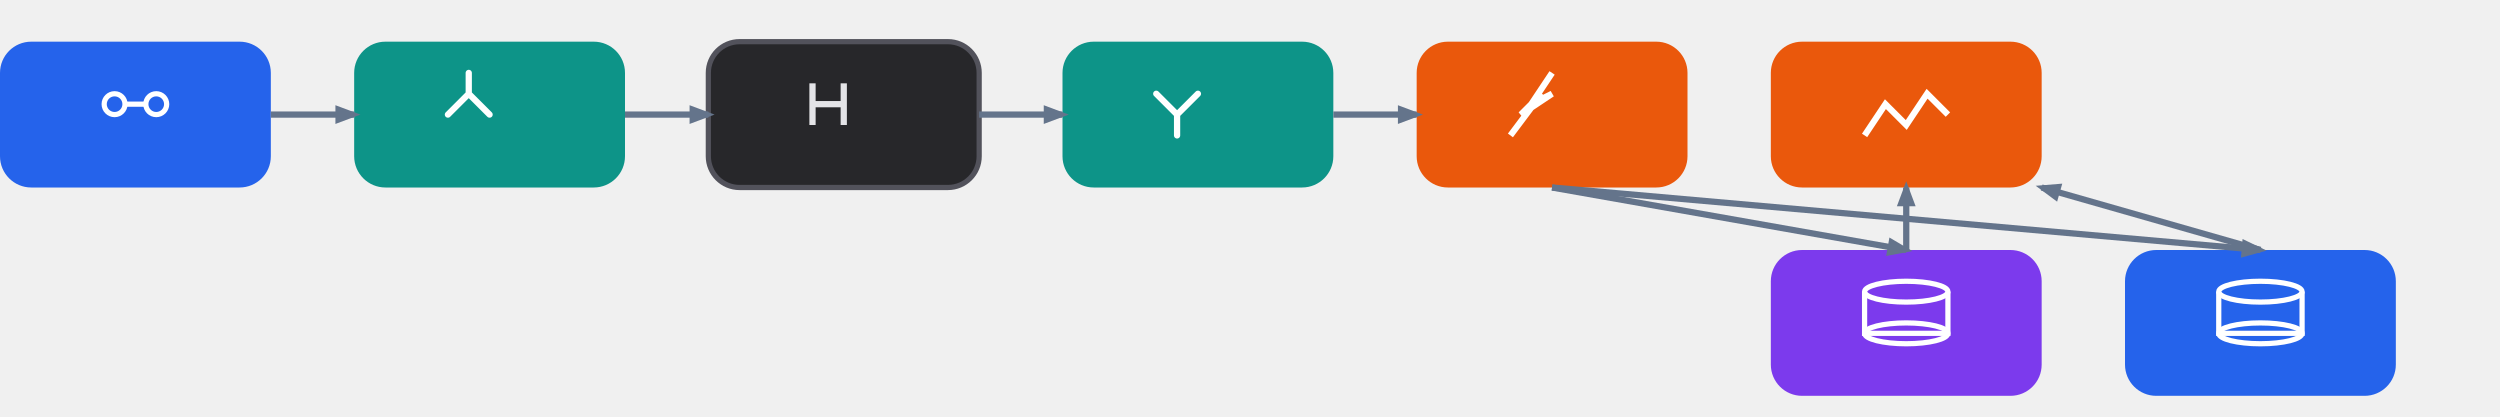
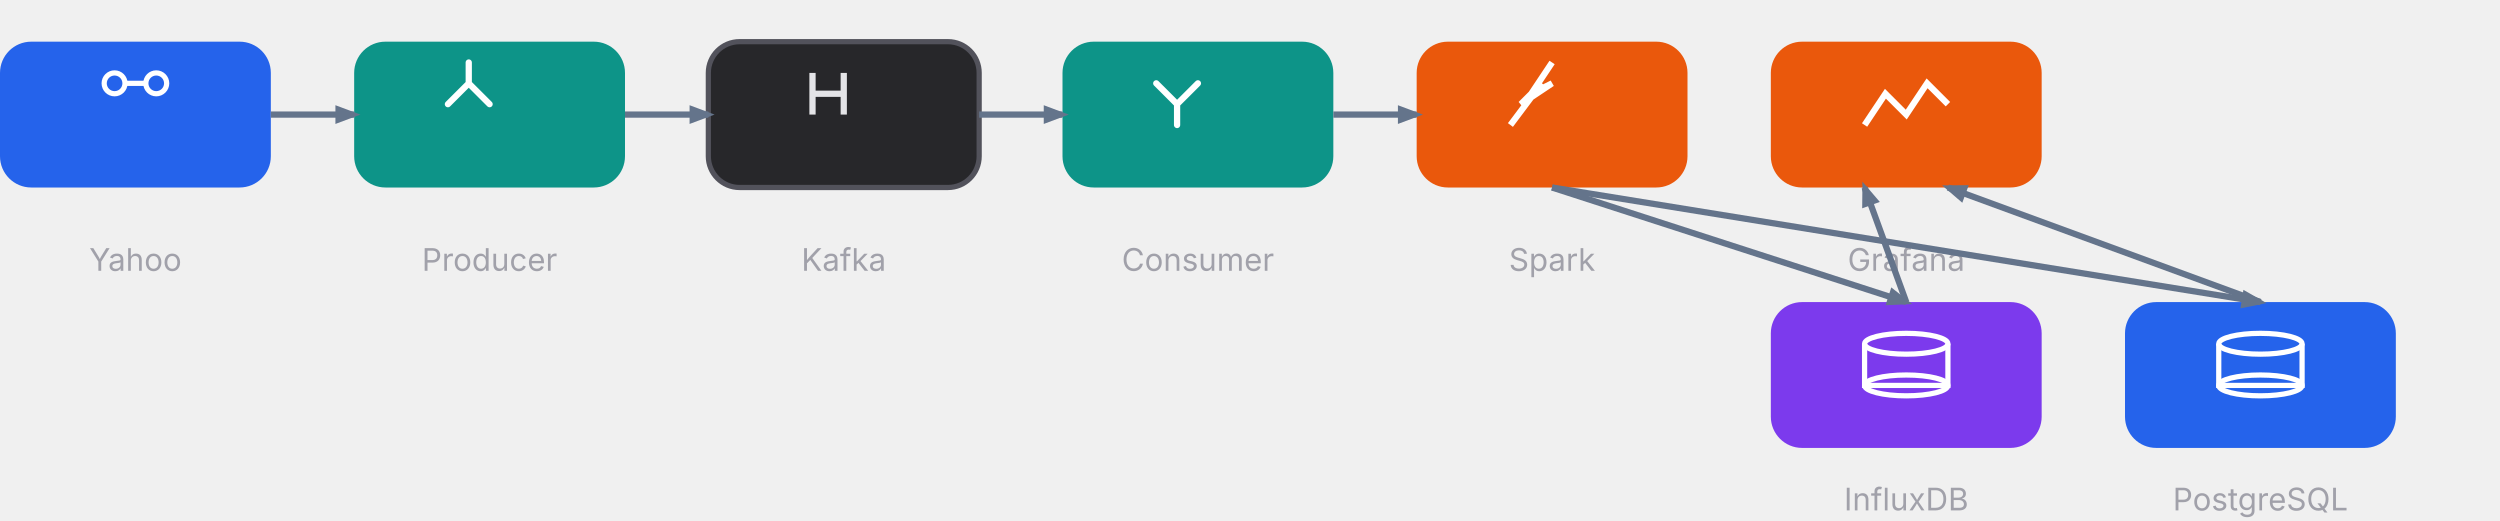
- <svg xmlns="http://www.w3.org/2000/svg" viewBox="0 0 480 80" font-family="system-ui, -apple-system, sans-serif">
+ <svg xmlns="http://www.w3.org/2000/svg" viewBox="0 0 480 100" font-family="system-ui, -apple-system, sans-serif">
  <defs>
    <marker id="a" markerWidth="4" markerHeight="3" refX="3" refY="1.5" orient="auto">
      <path d="M0 0 L4 1.5 L0 3 Z" fill="#64748b" />
    </marker>
  </defs>
  <rect x="0" y="8" width="52" height="28" rx="6" fill="#2563eb" />
-   <g transform="translate(16, 12)">
-     <circle cx="6" cy="8" r="2" fill="none" stroke="white" stroke-width="1" />
-     <circle cx="14" cy="8" r="2" fill="none" stroke="white" stroke-width="1" />
-     <path d="M8 8 L12 8" stroke="white" stroke-width="1" />
+   <g transform="translate(16, 10)">
+     <circle cx="6" cy="6" r="2" fill="none" stroke="white" stroke-width="1" />
+     <circle cx="14" cy="6" r="2" fill="none" stroke="white" stroke-width="1" />
+     <path d="M8 6 L12 6" stroke="white" stroke-width="1" />
  </g>
+   <text x="26" y="52" font-size="6" fill="#a1a1aa" text-anchor="middle">Yahoo</text>
  <rect x="68" y="8" width="52" height="28" rx="6" fill="#0d9488" />
-   <g transform="translate(84, 12)">
+   <g transform="translate(84, 10)">
    <path d="M2 10 L6 6 L10 10 M6 6 L6 2" fill="none" stroke="white" stroke-width="1.2" stroke-linecap="round" />
  </g>
+   <text x="94" y="52" font-size="6" fill="#a1a1aa" text-anchor="middle">Producer</text>
  <rect x="136" y="8" width="52" height="28" rx="6" fill="#27272a" stroke="#52525b" stroke-width="1" />
-   <g transform="translate(152, 12)">
+   <g transform="translate(152, 10)">
    <path d="M4 4 L4 12 M10 4 L10 12 M4 8 L10 8" stroke="#e4e4e7" stroke-width="1.2" />
  </g>
+   <text x="162" y="52" font-size="6" fill="#a1a1aa" text-anchor="middle">Kafka</text>
  <rect x="204" y="8" width="52" height="28" rx="6" fill="#0d9488" />
-   <g transform="translate(220, 12)">
+   <g transform="translate(220, 10)">
    <path d="M2 6 L6 10 L10 6 M6 10 L6 14" fill="none" stroke="white" stroke-width="1.2" stroke-linecap="round" />
  </g>
+   <text x="230" y="52" font-size="6" fill="#a1a1aa" text-anchor="middle">Consumer</text>
  <rect x="272" y="8" width="52" height="28" rx="6" fill="#ea580c" />
-   <g transform="translate(288, 12)">
+   <g transform="translate(288, 10)">
    <path d="M10 2 L6 8 L10 6 L4 10 L8 6 L2 14" fill="none" stroke="white" stroke-width="1.2" />
  </g>
-   <rect x="340" y="48" width="52" height="28" rx="6" fill="#7c3aed" />
-   <g transform="translate(356, 52)">
+   <text x="298" y="52" font-size="6" fill="#a1a1aa" text-anchor="middle">Spark</text>
+   <rect x="340" y="58" width="52" height="28" rx="6" fill="#7c3aed" />
+   <g transform="translate(356, 62)">
    <ellipse cx="10" cy="4" rx="8" ry="2" fill="none" stroke="white" stroke-width="1" />
    <path d="M2 4 L2 12 L18 12 L18 4" fill="none" stroke="white" stroke-width="1" />
    <ellipse cx="10" cy="12" rx="8" ry="2" fill="none" stroke="white" stroke-width="1" />
  </g>
-   <rect x="408" y="48" width="52" height="28" rx="6" fill="#2563eb" />
-   <g transform="translate(424, 52)">
+   <text x="366" y="98" font-size="6" fill="#a1a1aa" text-anchor="middle">InfluxDB</text>
+   <rect x="408" y="58" width="52" height="28" rx="6" fill="#2563eb" />
+   <g transform="translate(424, 62)">
    <ellipse cx="10" cy="4" rx="8" ry="2" fill="none" stroke="white" stroke-width="1" />
    <path d="M2 4 L2 12 L18 12 L18 4" fill="none" stroke="white" stroke-width="1" />
    <ellipse cx="10" cy="12" rx="8" ry="2" fill="none" stroke="white" stroke-width="1" />
  </g>
+   <text x="434" y="98" font-size="6" fill="#a1a1aa" text-anchor="middle">PostgreSQL</text>
  <rect x="340" y="8" width="52" height="28" rx="6" fill="#ea580c" />
-   <g transform="translate(356, 12)">
+   <g transform="translate(356, 10)">
    <path d="M2 14 L6 8 L10 12 L14 6 L18 10" fill="none" stroke="white" stroke-width="1.2" />
  </g>
+   <text x="366" y="52" font-size="6" fill="#a1a1aa" text-anchor="middle">Grafana</text>
  <path d="M52 22 L68 22" stroke="#64748b" stroke-width="1.2" fill="none" marker-end="url(#a)" />
  <path d="M120 22 L136 22" stroke="#64748b" stroke-width="1.2" fill="none" marker-end="url(#a)" />
  <path d="M188 22 L204 22" stroke="#64748b" stroke-width="1.2" fill="none" marker-end="url(#a)" />
  <path d="M256 22 L272 22" stroke="#64748b" stroke-width="1.2" fill="none" marker-end="url(#a)" />
-   <path d="M298 36 L366 48" stroke="#64748b" stroke-width="1.2" fill="none" marker-end="url(#a)" />
-   <path d="M298 36 L434 48" stroke="#64748b" stroke-width="1.2" fill="none" marker-end="url(#a)" />
-   <path d="M366 48 L366 36" stroke="#64748b" stroke-width="1.2" fill="none" marker-end="url(#a)" />
-   <path d="M434 48 L392 36" stroke="#64748b" stroke-width="1.2" fill="none" marker-end="url(#a)" />
+   <path d="M298 36 L366 58" stroke="#64748b" stroke-width="1.2" fill="none" marker-end="url(#a)" />
+   <path d="M298 36 L434 58" stroke="#64748b" stroke-width="1.2" fill="none" marker-end="url(#a)" />
+   <path d="M366 58 L358 36" stroke="#64748b" stroke-width="1.2" fill="none" marker-end="url(#a)" />
+   <path d="M434 58 L374 36" stroke="#64748b" stroke-width="1.2" fill="none" marker-end="url(#a)" />
</svg>
